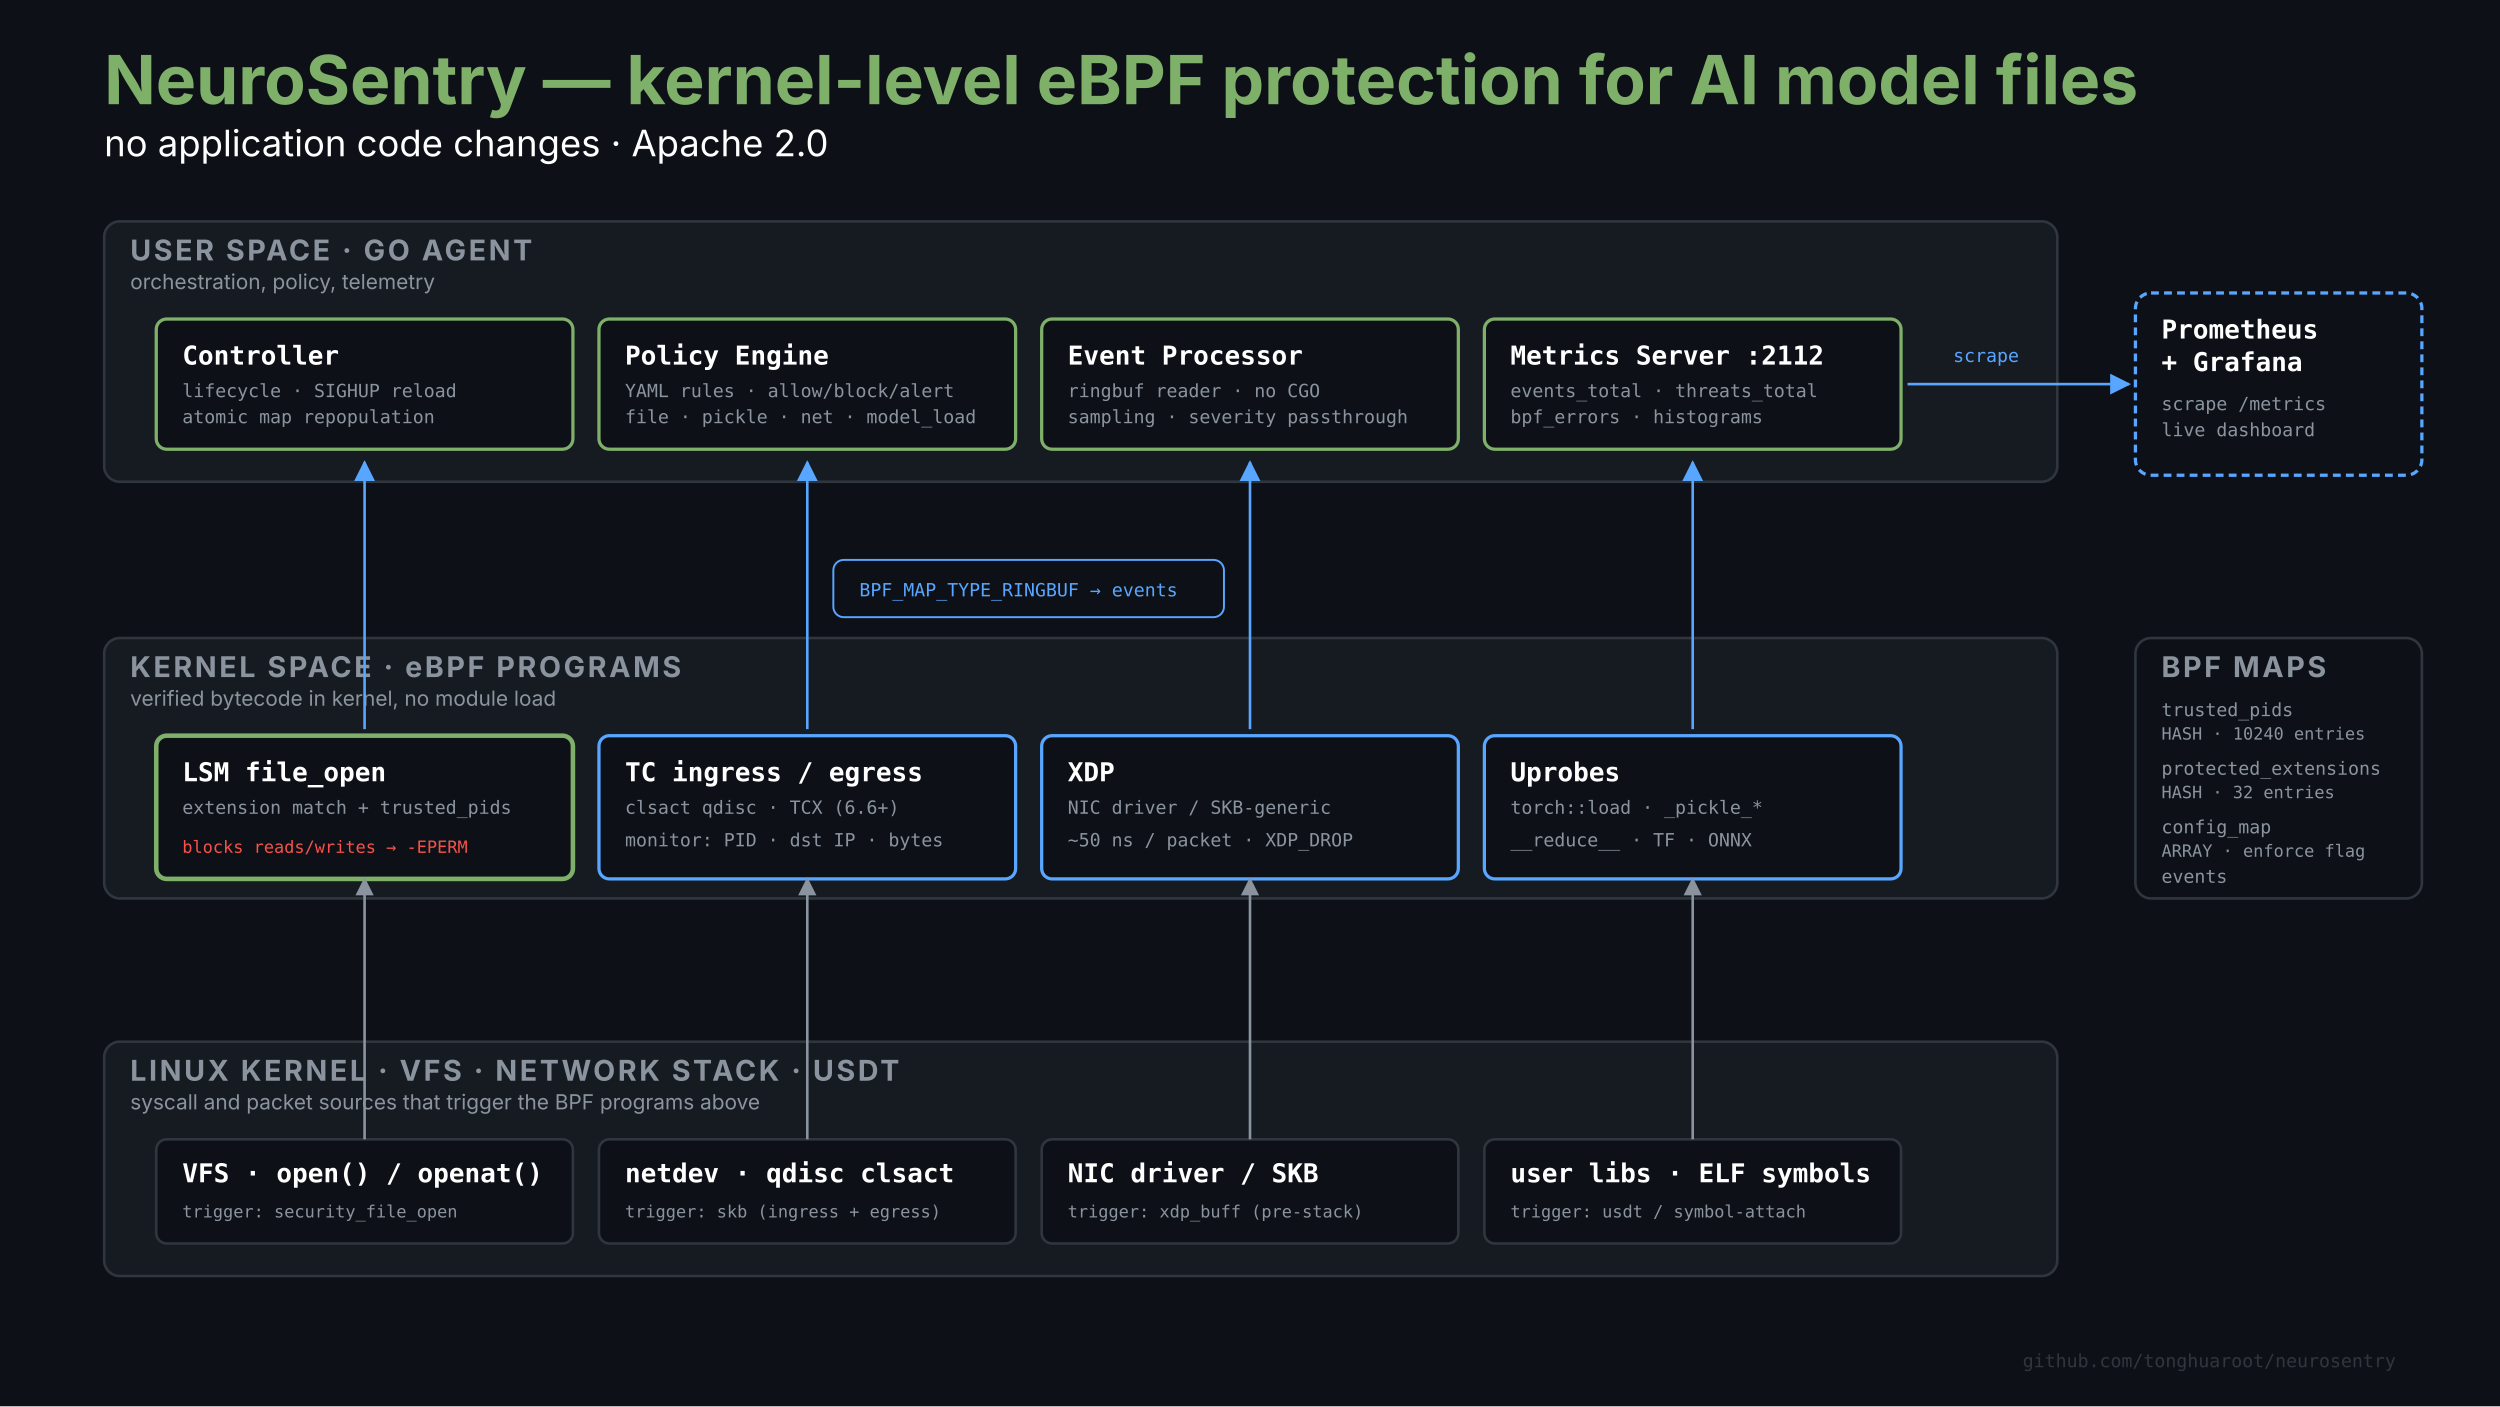
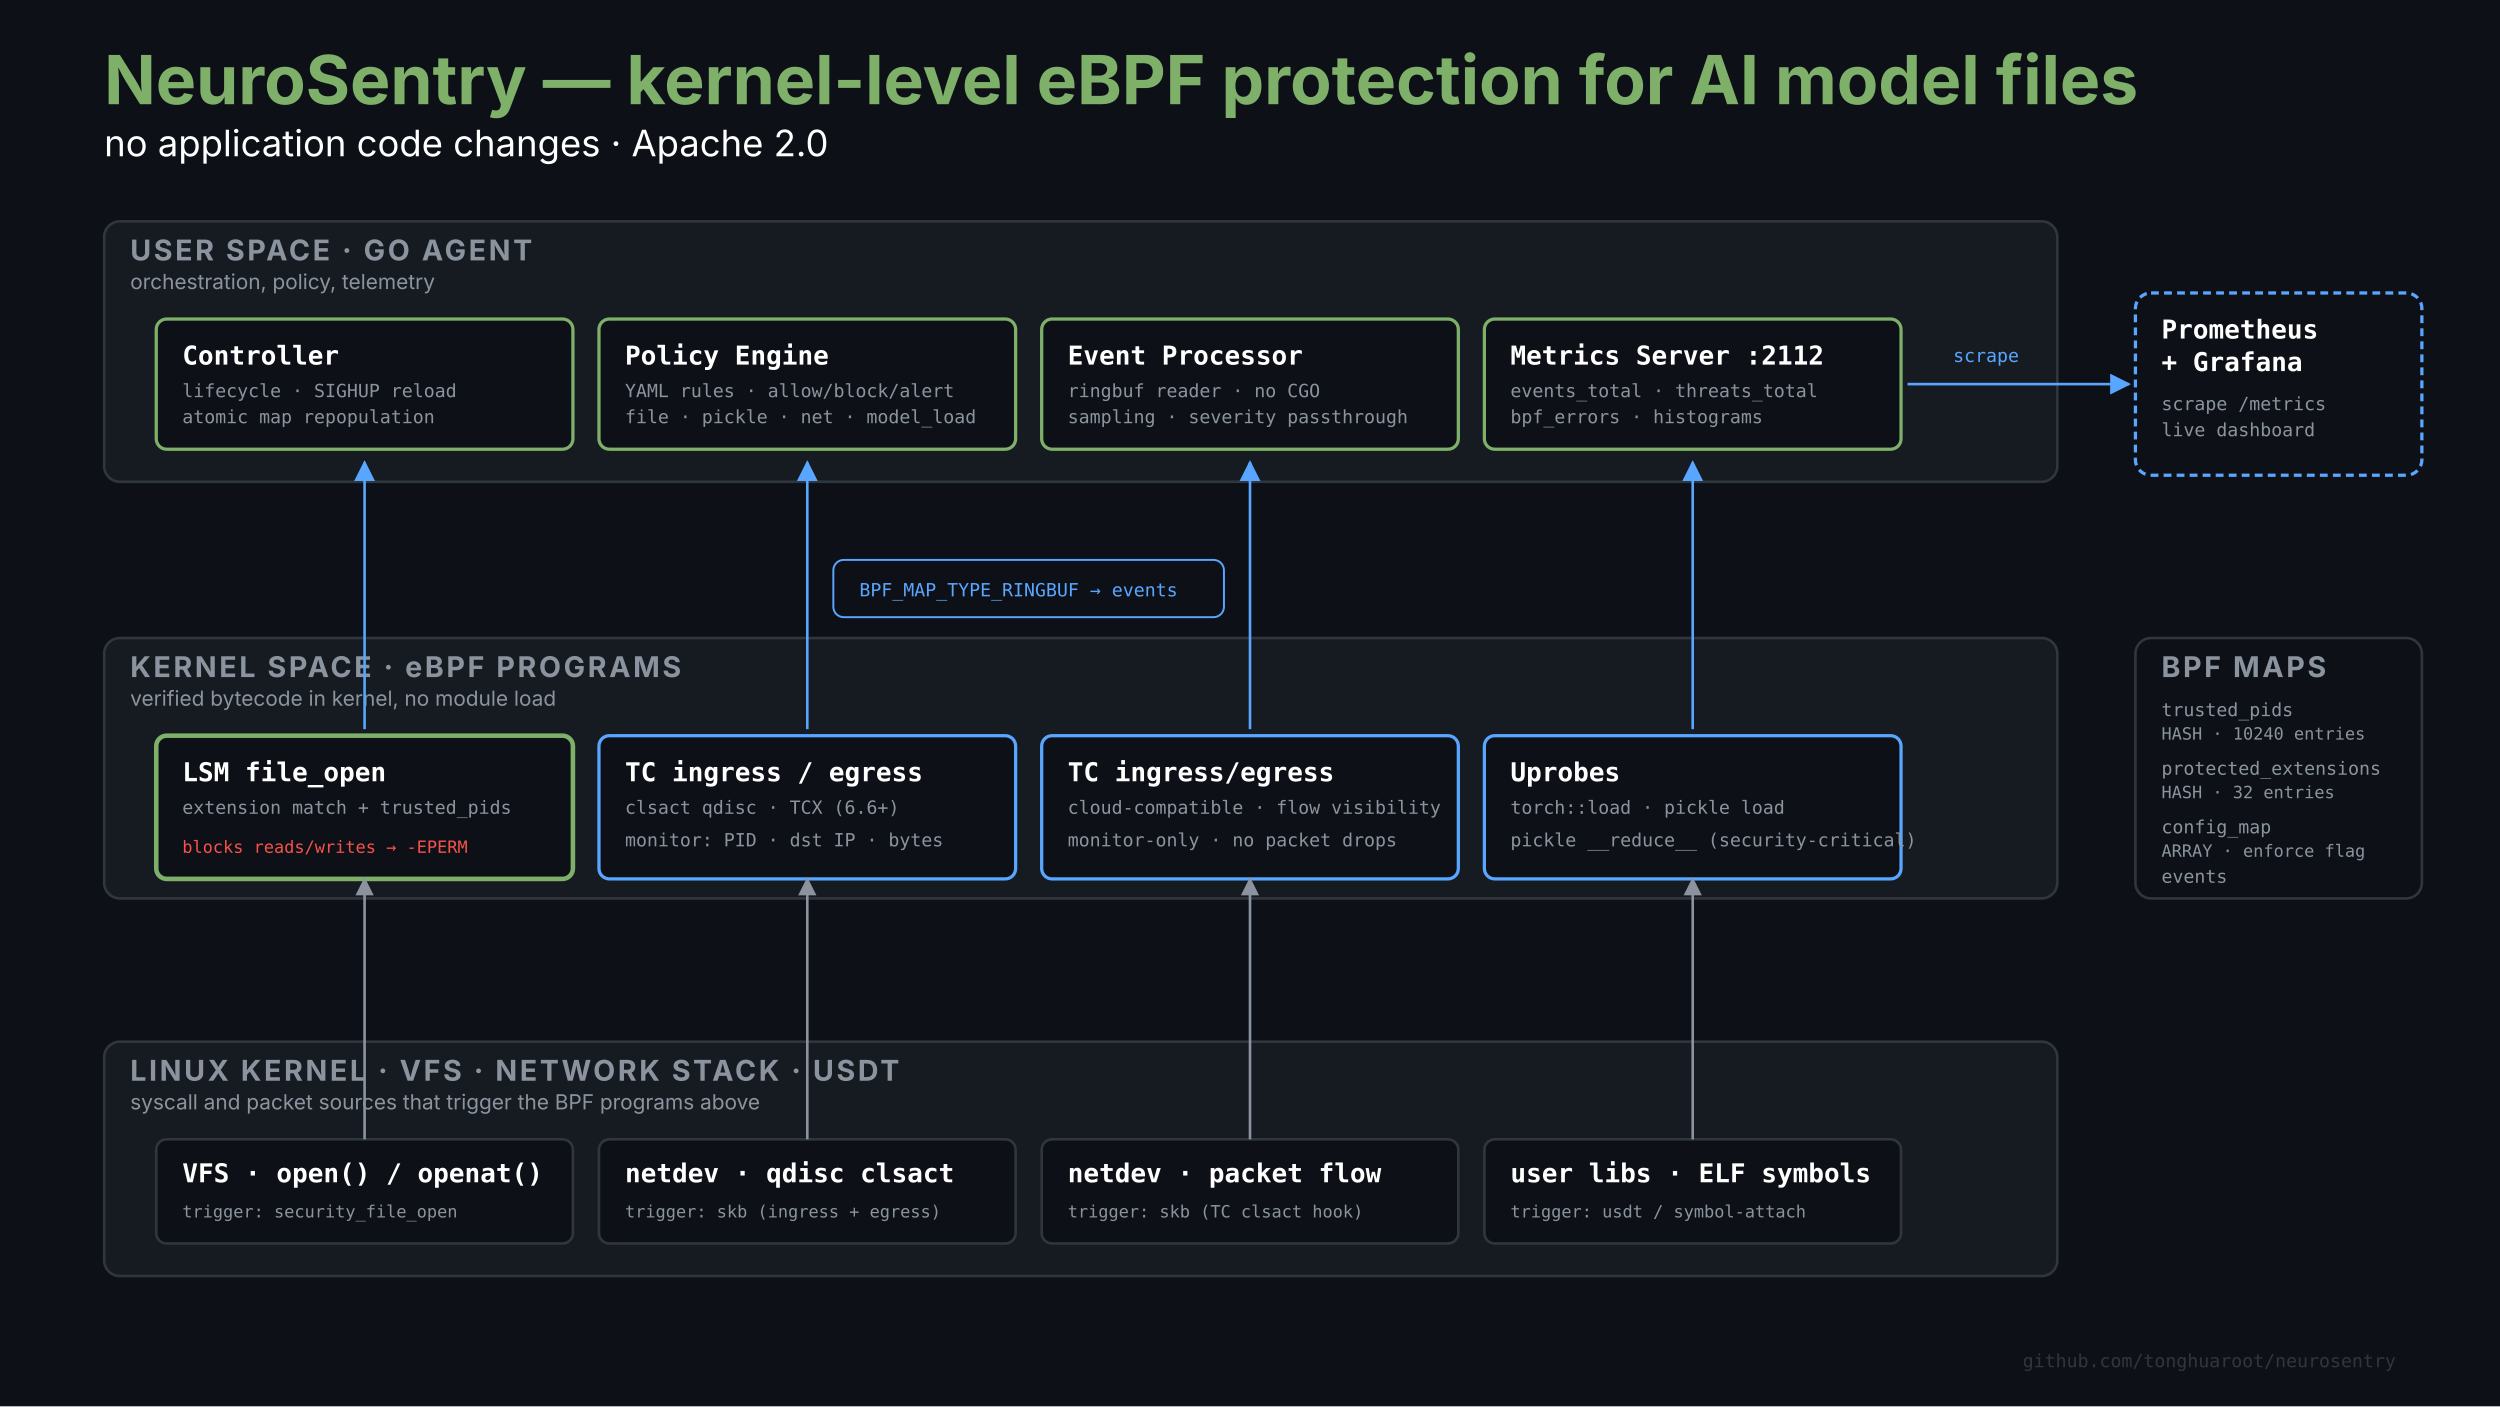
<svg xmlns="http://www.w3.org/2000/svg" viewBox="0 0 1920 1080" width="1920" height="1080">
  <defs>
    <style>
      .bg { fill: #0d1117; }
      .title { font-family: -apple-system, 'Helvetica Neue', sans-serif; font-weight: 700; fill: #7fb069; font-size: 52px; }
      .subtitle { font-family: -apple-system, 'Helvetica Neue', sans-serif; font-weight: 400; fill: #ffffff; font-size: 28px; }
      .layer-label { font-family: -apple-system, 'Helvetica Neue', sans-serif; font-weight: 700; font-size: 22px; fill: #8b949e; letter-spacing: 2px; }
      .layer-sublabel { font-family: -apple-system, 'Helvetica Neue', sans-serif; font-size: 16px; fill: #8b949e; }
      .box-title { font-family: ui-monospace, 'SF Mono', Consolas, monospace; font-weight: 700; font-size: 20px; fill: #ffffff; }
      .box-sub { font-family: ui-monospace, 'SF Mono', Consolas, monospace; font-size: 14px; fill: #8b949e; }
      .box-tag { font-family: ui-monospace, 'SF Mono', Consolas, monospace; font-size: 13px; fill: #f85149; }
      .conn-label { font-family: ui-monospace, 'SF Mono', Consolas, monospace; font-size: 14px; fill: #58a6ff; }
      .kernel-label { font-family: ui-monospace, 'SF Mono', Consolas, monospace; font-size: 13px; fill: #8b949e; }
      .watermark { font-family: ui-monospace, 'SF Mono', Consolas, monospace; font-size: 14px; fill: #30363d; }
      .layer-bg { fill: #161b22; stroke: #30363d; stroke-width: 2; }
    </style>
    <marker id="arrow" viewBox="0 0 10 10" refX="9" refY="5" markerWidth="8" markerHeight="8" orient="auto-start-reverse">
      <path d="M 0 0 L 10 5 L 0 10 z" fill="#58a6ff" />
    </marker>
    <marker id="arrow-green" viewBox="0 0 10 10" refX="9" refY="5" markerWidth="8" markerHeight="8" orient="auto-start-reverse">
      <path d="M 0 0 L 10 5 L 0 10 z" fill="#7fb069" />
    </marker>
    <marker id="arrow-muted" viewBox="0 0 10 10" refX="9" refY="5" markerWidth="7" markerHeight="7" orient="auto-start-reverse">
      <path d="M 0 0 L 10 5 L 0 10 z" fill="#8b949e" />
    </marker>
  </defs>
  <rect class="bg" width="1920" height="1080" />
  <text class="title" x="80" y="80">NeuroSentry — kernel-level eBPF protection for AI model files</text>
  <text class="subtitle" x="80" y="120">no application code changes  ·  Apache 2.0</text>
  <rect class="layer-bg" x="80" y="170" width="1500" height="200" rx="12" />
  <text class="layer-label" x="100" y="200">USER SPACE  ·  GO AGENT</text>
  <text class="layer-sublabel" x="100" y="222">orchestration, policy, telemetry</text>
  <rect x="120" y="245" width="320" height="100" rx="8" fill="#0d1117" stroke="#7fb069" stroke-width="2.5" />
  <text class="box-title" x="140" y="280">Controller</text>
  <text class="box-sub" x="140" y="305">lifecycle · SIGHUP reload</text>
  <text class="box-sub" x="140" y="325">atomic map repopulation</text>
  <rect x="460" y="245" width="320" height="100" rx="8" fill="#0d1117" stroke="#7fb069" stroke-width="2.5" />
  <text class="box-title" x="480" y="280">Policy Engine</text>
  <text class="box-sub" x="480" y="305">YAML rules · allow/block/alert</text>
  <text class="box-sub" x="480" y="325">file · pickle · net · model_load</text>
  <rect x="800" y="245" width="320" height="100" rx="8" fill="#0d1117" stroke="#7fb069" stroke-width="2.5" />
  <text class="box-title" x="820" y="280">Event Processor</text>
  <text class="box-sub" x="820" y="305">ringbuf reader · no CGO</text>
  <text class="box-sub" x="820" y="325">sampling · severity passthrough</text>
  <rect x="1140" y="245" width="320" height="100" rx="8" fill="#0d1117" stroke="#7fb069" stroke-width="2.5" />
  <text class="box-title" x="1160" y="280">Metrics Server  :2112</text>
  <text class="box-sub" x="1160" y="305">events_total · threats_total</text>
  <text class="box-sub" x="1160" y="325">bpf_errors · histograms</text>
  <rect x="1640" y="225" width="220" height="140" rx="12" fill="#0d1117" stroke="#58a6ff" stroke-width="2.5" stroke-dasharray="6 4" />
  <text class="box-title" x="1660" y="260">Prometheus</text>
  <text class="box-title" x="1660" y="285">+ Grafana</text>
  <text class="box-sub" x="1660" y="315">scrape /metrics</text>
  <text class="box-sub" x="1660" y="335">live dashboard</text>
  <line x1="1465" y1="295" x2="1635" y2="295" stroke="#58a6ff" stroke-width="2" marker-end="url(#arrow)" />
  <text class="conn-label" x="1500" y="278">scrape</text>
  <rect class="layer-bg" x="80" y="490" width="1500" height="200" rx="12" />
  <text class="layer-label" x="100" y="520">KERNEL SPACE  ·  eBPF PROGRAMS</text>
  <text class="layer-sublabel" x="100" y="542">verified bytecode in kernel, no module load</text>
  <rect x="120" y="565" width="320" height="110" rx="8" fill="#0d1117" stroke="#7fb069" stroke-width="3.5" />
  <text class="box-title" x="140" y="600">LSM file_open</text>
  <text class="box-sub" x="140" y="625">extension match + trusted_pids</text>
  <text class="box-tag" x="140" y="655">blocks reads/writes  →  -EPERM</text>
  <rect x="460" y="565" width="320" height="110" rx="8" fill="#0d1117" stroke="#58a6ff" stroke-width="2.5" />
  <text class="box-title" x="480" y="600">TC ingress / egress</text>
  <text class="box-sub" x="480" y="625">clsact qdisc · TCX (6.6+)</text>
  <text class="box-sub" x="480" y="650">monitor: PID · dst IP · bytes</text>
  <rect x="800" y="565" width="320" height="110" rx="8" fill="#0d1117" stroke="#58a6ff" stroke-width="2.5" />
-   <text class="box-title" x="820" y="600">XDP</text>
-   <text class="box-sub" x="820" y="625">NIC driver / SKB-generic</text>
-   <text class="box-sub" x="820" y="650">~50 ns / packet · XDP_DROP</text>
+   <text class="box-title" x="820" y="600">TC ingress/egress</text>
+   <text class="box-sub" x="820" y="625">cloud-compatible · flow visibility</text>
+   <text class="box-sub" x="820" y="650">monitor-only · no packet drops</text>
  <rect x="1140" y="565" width="320" height="110" rx="8" fill="#0d1117" stroke="#58a6ff" stroke-width="2.5" />
  <text class="box-title" x="1160" y="600">Uprobes</text>
-   <text class="box-sub" x="1160" y="625">torch::load · _pickle_*</text>
-   <text class="box-sub" x="1160" y="650">__reduce__ · TF · ONNX</text>
+   <text class="box-sub" x="1160" y="625">torch::load · pickle load</text>
+   <text class="box-sub" x="1160" y="650">pickle __reduce__ (security-critical)</text>
  <line x1="280" y1="560" x2="280" y2="355" stroke="#58a6ff" stroke-width="2" marker-end="url(#arrow)" />
  <line x1="620" y1="560" x2="620" y2="355" stroke="#58a6ff" stroke-width="2" marker-end="url(#arrow)" />
  <line x1="960" y1="560" x2="960" y2="355" stroke="#58a6ff" stroke-width="2" marker-end="url(#arrow)" />
  <line x1="1300" y1="560" x2="1300" y2="355" stroke="#58a6ff" stroke-width="2" marker-end="url(#arrow)" />
  <rect x="640" y="430" width="300" height="44" rx="8" fill="#0d1117" stroke="#58a6ff" stroke-width="1.5" />
  <text class="conn-label" x="660" y="458" fill="#ffffff">BPF_MAP_TYPE_RINGBUF  →  events</text>
  <rect class="layer-bg" x="80" y="800" width="1500" height="180" rx="12" />
  <text class="layer-label" x="100" y="830">LINUX KERNEL  ·  VFS · NETWORK STACK · USDT</text>
  <text class="layer-sublabel" x="100" y="852">syscall and packet sources that trigger the BPF programs above</text>
  <rect x="120" y="875" width="320" height="80" rx="8" fill="#0d1117" stroke="#30363d" stroke-width="2" />
  <text class="box-title" x="140" y="908">VFS  ·  open() / openat()</text>
  <text class="kernel-label" x="140" y="935">trigger: security_file_open</text>
  <rect x="460" y="875" width="320" height="80" rx="8" fill="#0d1117" stroke="#30363d" stroke-width="2" />
  <text class="box-title" x="480" y="908">netdev  ·  qdisc clsact</text>
  <text class="kernel-label" x="480" y="935">trigger: skb (ingress + egress)</text>
  <rect x="800" y="875" width="320" height="80" rx="8" fill="#0d1117" stroke="#30363d" stroke-width="2" />
-   <text class="box-title" x="820" y="908">NIC driver / SKB</text>
-   <text class="kernel-label" x="820" y="935">trigger: xdp_buff (pre-stack)</text>
+   <text class="box-title" x="820" y="908">netdev  ·  packet flow</text>
+   <text class="kernel-label" x="820" y="935">trigger: skb (TC clsact hook)</text>
  <rect x="1140" y="875" width="320" height="80" rx="8" fill="#0d1117" stroke="#30363d" stroke-width="2" />
  <text class="box-title" x="1160" y="908">user libs  ·  ELF symbols</text>
  <text class="kernel-label" x="1160" y="935">trigger: usdt / symbol-attach</text>
  <line x1="280" y1="875" x2="280" y2="675" stroke="#8b949e" stroke-width="2" marker-end="url(#arrow-muted)" />
  <line x1="620" y1="875" x2="620" y2="675" stroke="#8b949e" stroke-width="2" marker-end="url(#arrow-muted)" />
  <line x1="960" y1="875" x2="960" y2="675" stroke="#8b949e" stroke-width="2" marker-end="url(#arrow-muted)" />
  <line x1="1300" y1="875" x2="1300" y2="675" stroke="#8b949e" stroke-width="2" marker-end="url(#arrow-muted)" />
  <rect x="1640" y="490" width="220" height="200" rx="12" fill="#0d1117" stroke="#30363d" stroke-width="2" />
  <text class="layer-label" x="1660" y="520">BPF MAPS</text>
  <text class="box-sub" x="1660" y="550" fill="#ffffff">trusted_pids</text>
  <text class="kernel-label" x="1660" y="568">HASH · 10240 entries</text>
  <text class="box-sub" x="1660" y="595" fill="#ffffff">protected_extensions</text>
  <text class="kernel-label" x="1660" y="613">HASH · 32 entries</text>
  <text class="box-sub" x="1660" y="640" fill="#ffffff">config_map</text>
  <text class="kernel-label" x="1660" y="658">ARRAY · enforce flag</text>
  <text class="box-sub" x="1660" y="678" fill="#ffffff">events</text>
  <text class="watermark" x="1840" y="1050" text-anchor="end">github.com/tonghuaroot/neurosentry</text>
</svg>
